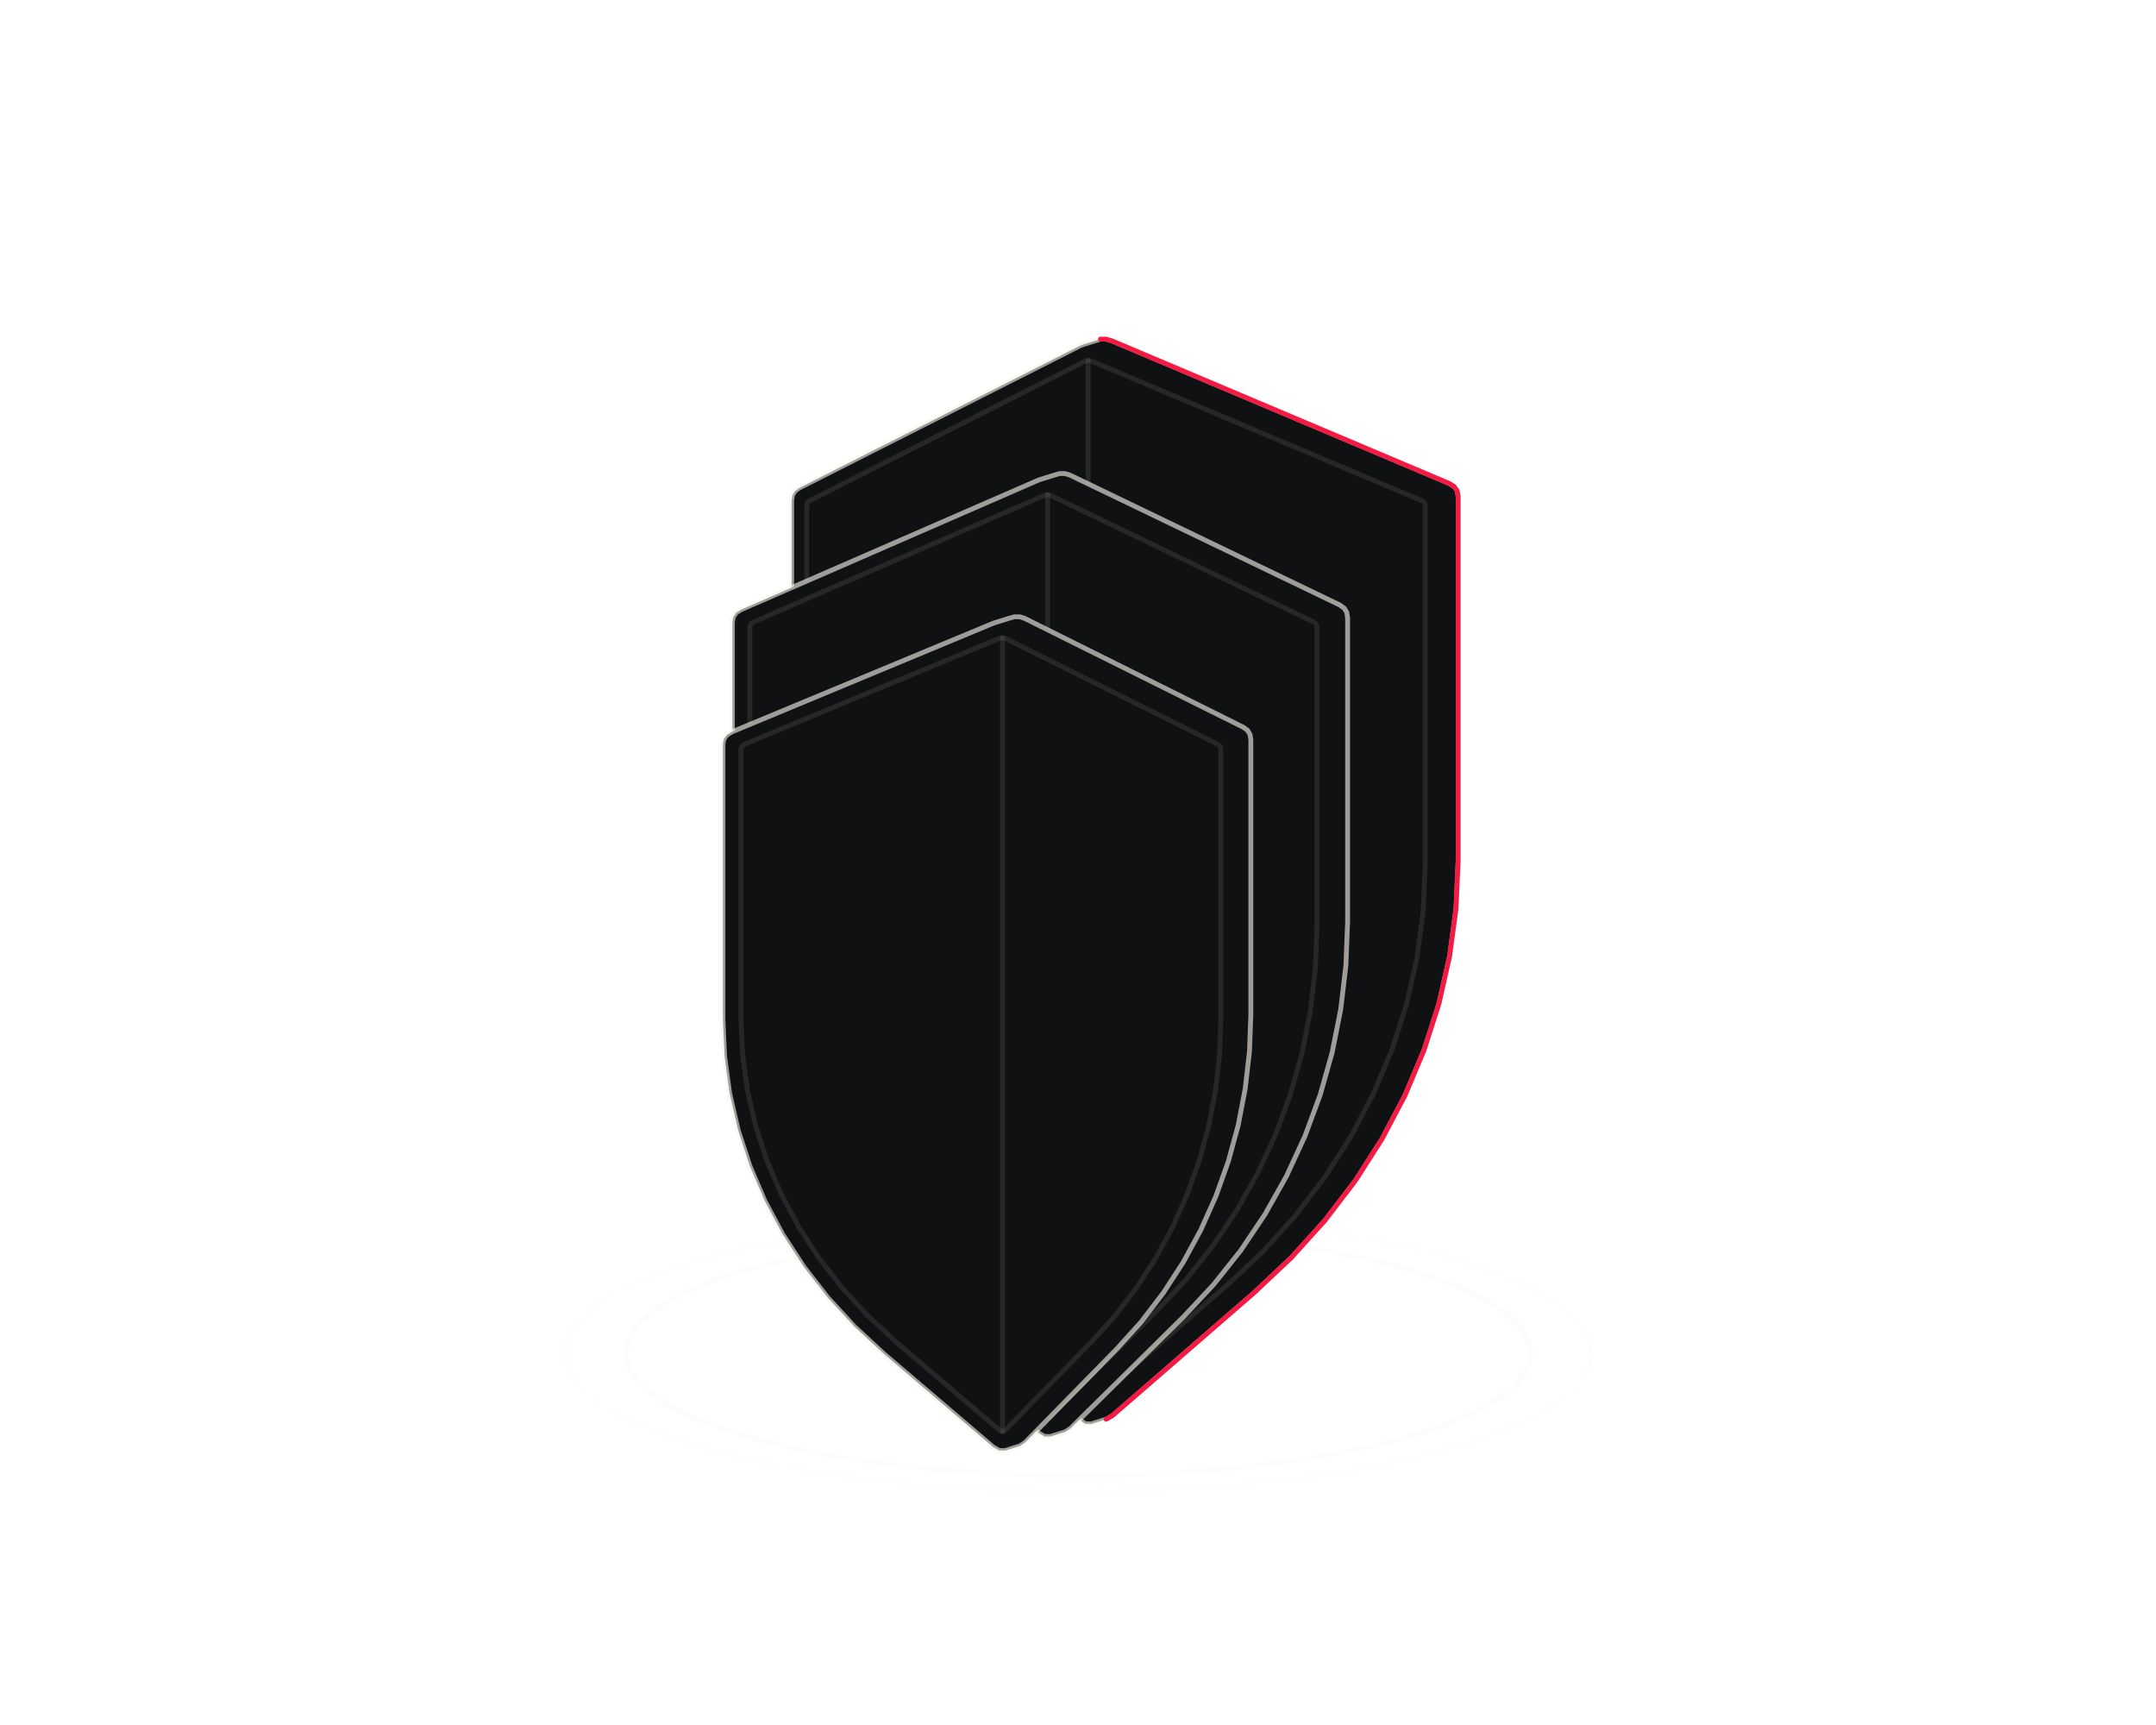
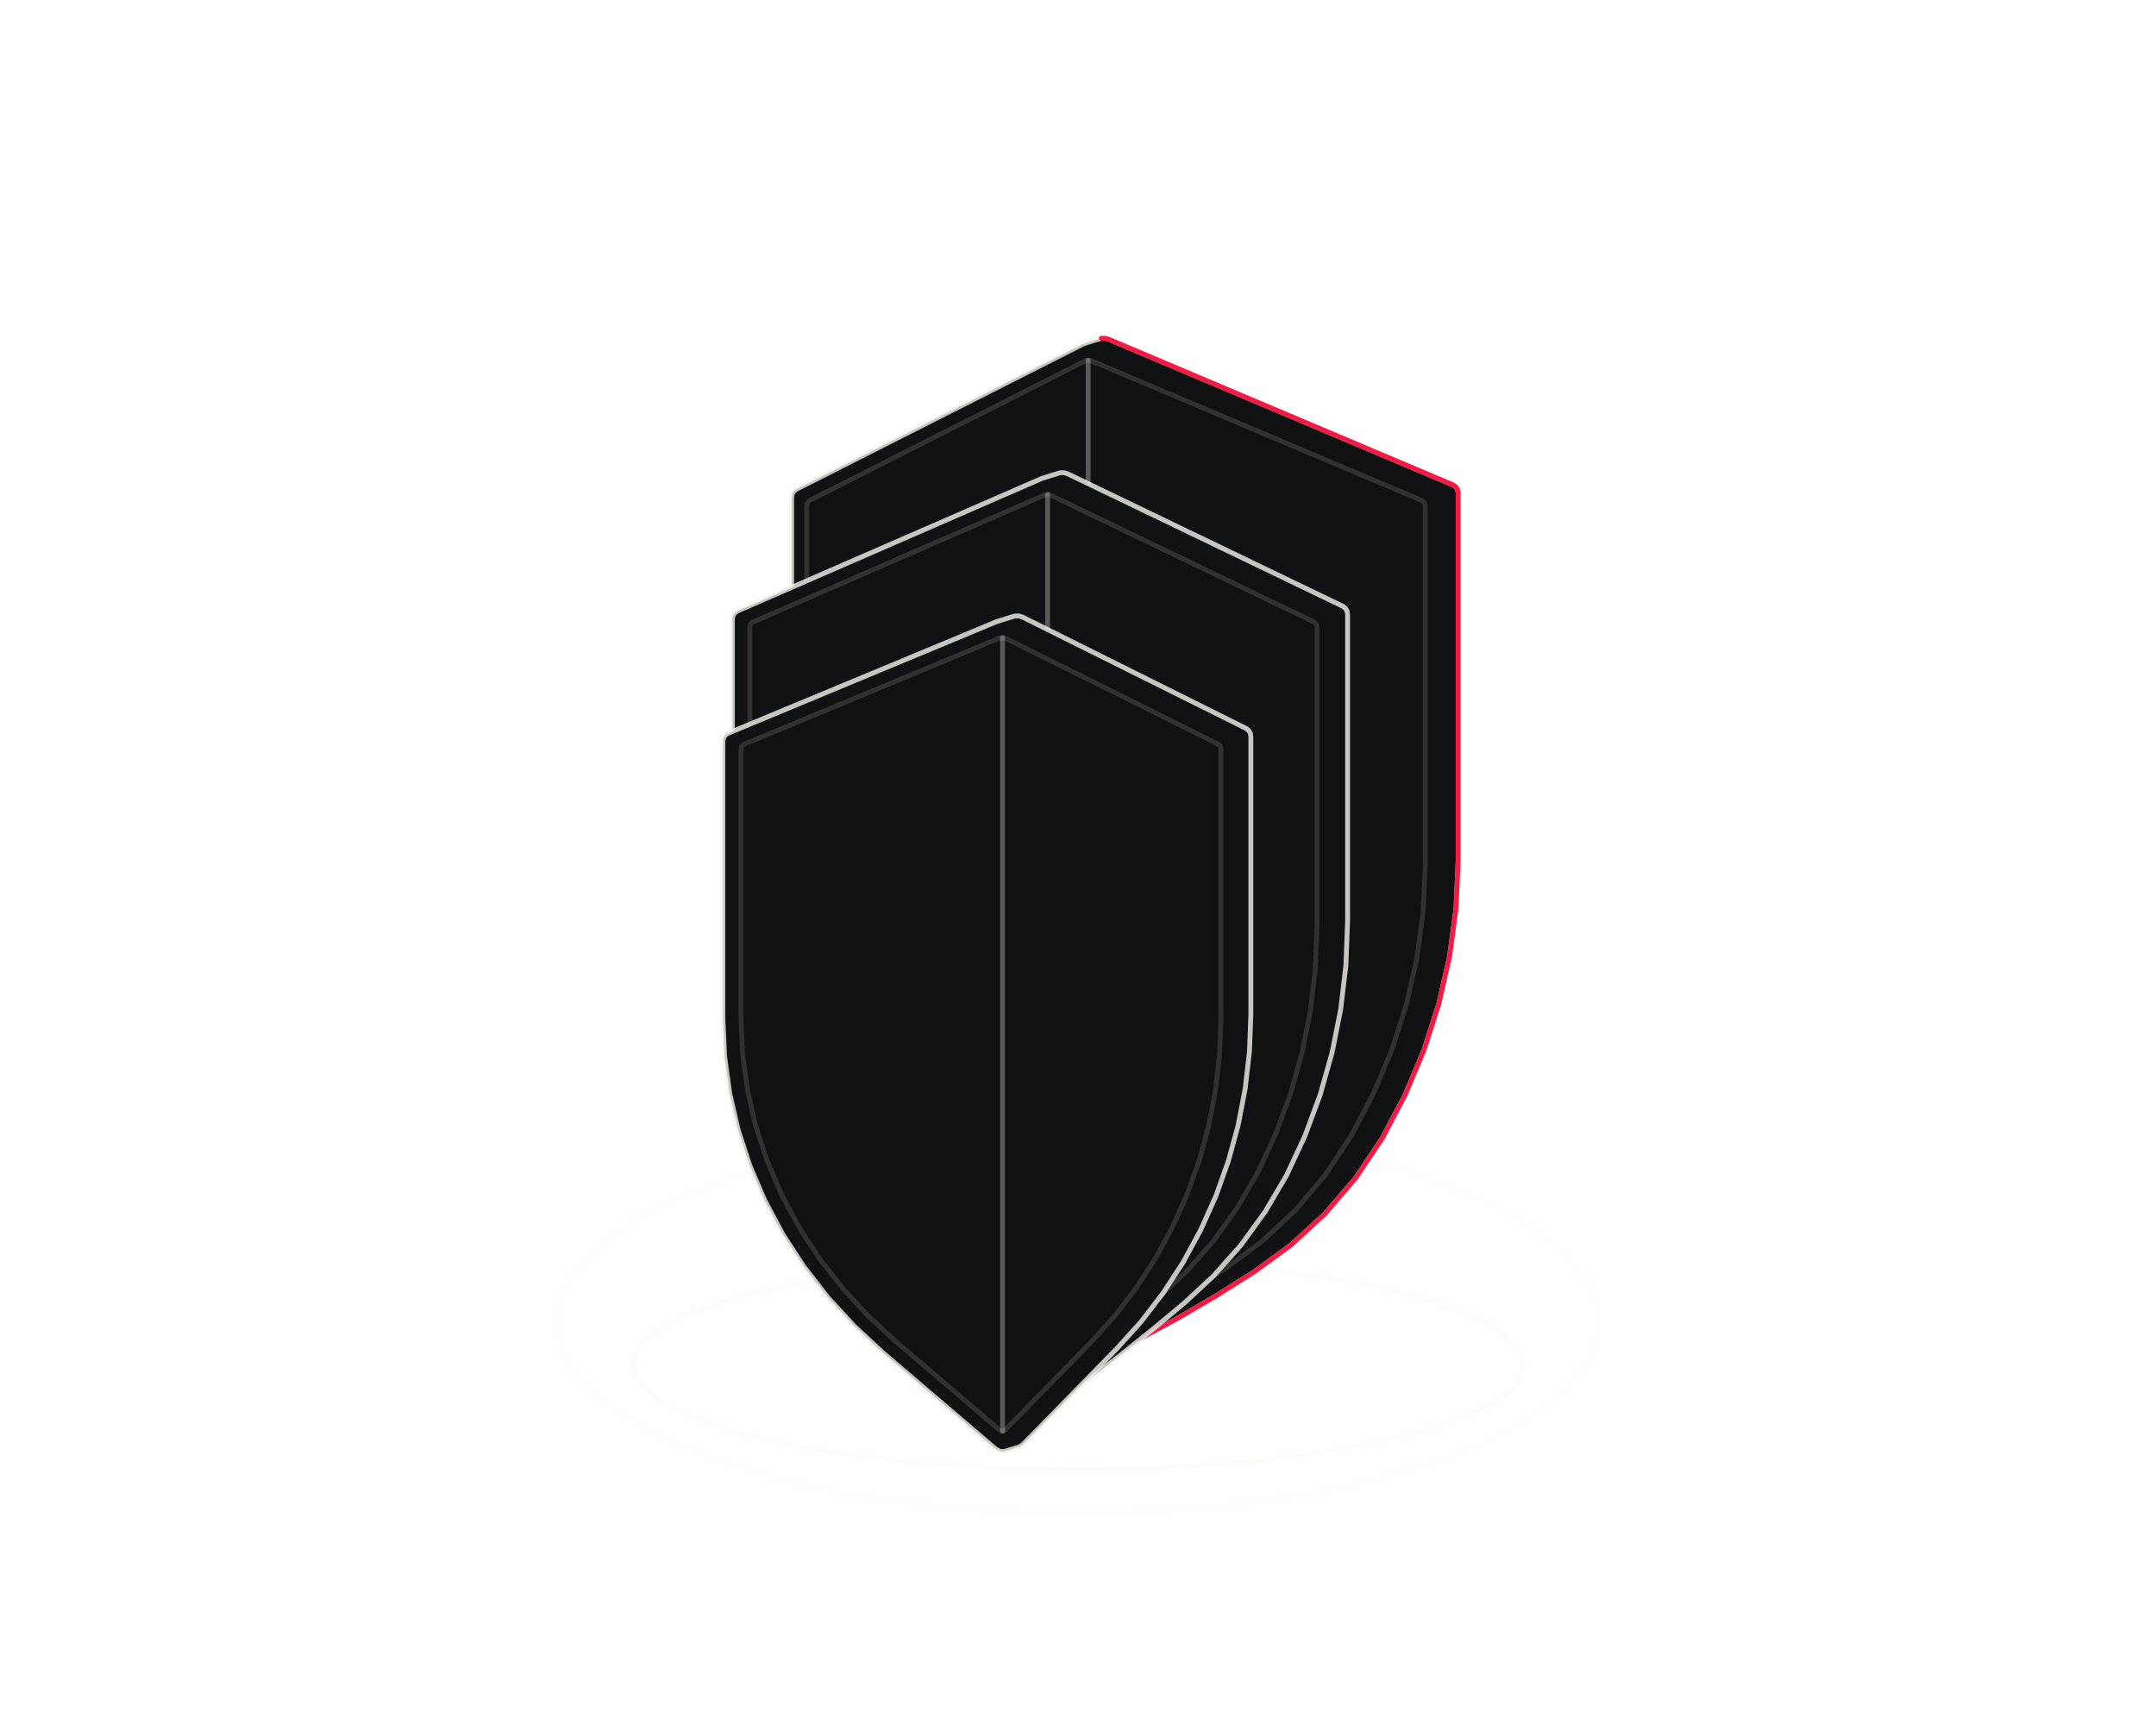
- <svg xmlns="http://www.w3.org/2000/svg" viewBox="0 0 400 320" width="400" height="320">
-   <g>
-     <path d="M267.32 269.19L261.19 270.71L254.6 272.07L247.6 273.28L240.23 274.31L232.56 275.17L224.64 275.85L216.53 276.33L208.3 276.62L200 276.72L191.7 276.62L183.47 276.33L175.36 275.85L167.44 275.17L159.77 274.31L152.4 273.28L145.4 272.07L138.81 270.71L132.68 269.19L127.07 267.54L122.02 265.76L117.55 263.87L113.72 261.88L110.54 259.81L108.04 257.67L106.25 255.48L105.16 253.26L104.8 251.02L105.16 248.78L106.25 246.55L108.04 244.37L110.54 242.23L113.72 240.16L117.55 238.17L122.02 236.27L127.07 234.5L132.68 232.84L138.81 231.33L145.4 229.96L152.4 228.76L159.77 227.72L167.44 226.86L175.36 226.19L183.47 225.7L191.7 225.41L200 225.31L208.3 225.41L216.53 225.7L224.64 226.19L232.56 226.86L240.23 227.72L247.6 228.76L254.6 229.96L261.19 231.33L267.32 232.84L272.93 234.5L277.98 236.27L282.45 238.17L286.28 240.16L289.46 242.23L291.96 244.37L293.75 246.55L294.84 248.78L295.2 251.02L294.84 253.26L293.75 255.48L291.96 257.67L289.46 259.81L286.28 261.88L282.45 263.87L277.98 265.76L272.93 267.54Z" style="fill:none;fill-opacity:1;stroke:rgba(245, 243, 236, 0.1);stroke-opacity:1;stroke-width:0.9px;stroke-linecap:round;stroke-linejoin:round;vector-effect:non-scaling-stroke" />
-     <path d="M259.4 267.06L253.99 268.39L248.18 269.6L242 270.66L235.5 271.57L228.73 272.33L221.74 272.93L214.59 273.35L207.32 273.61L200 273.7L192.68 273.61L185.41 273.35L178.26 272.93L171.27 272.33L164.5 271.57L158 270.66L151.82 269.6L146.01 268.39L140.6 267.06L135.65 265.6L131.19 264.03L127.25 262.36L123.87 260.6L121.07 258.78L118.86 256.89L117.28 254.96L116.32 252.99L116 251.02L116.32 249.04L117.28 247.08L118.86 245.15L121.07 243.26L123.87 241.43L127.25 239.68L131.19 238.01L135.65 236.44L140.6 234.98L146.01 233.64L151.82 232.44L158 231.38L164.5 230.46L171.27 229.71L178.26 229.11L185.41 228.68L192.68 228.42L200 228.34L207.32 228.42L214.59 228.68L221.74 229.11L228.73 229.71L235.5 230.46L242 231.38L248.18 232.44L253.99 233.64L259.4 234.98L264.35 236.44L268.81 238.01L272.75 239.68L276.13 241.43L278.93 243.26L281.14 245.15L282.72 247.08L283.68 249.04L284 251.02L283.68 252.99L282.72 254.96L281.14 256.89L278.93 258.78L276.13 260.6L272.75 262.36L268.81 264.03L264.35 265.6Z" style="fill:none;fill-opacity:1;stroke:rgba(245, 243, 236, 0.24);stroke-opacity:1;stroke-width:0.9px;stroke-linecap:round;stroke-linejoin:round;vector-effect:non-scaling-stroke" />
+ <svg xmlns="http://www.w3.org/2000/svg" viewBox="0 0 400 320">
+   <g id="figure">
+     <path d="M296.6 245.08L296.23 241.98L295.13 238.89L293.31 235.85L290.77 232.89L287.55 230.01L283.66 227.25L279.13 224.63L274 222.16L268.31 219.87L262.09 217.77L255.41 215.87L248.3 214.2L240.82 212.76L233.04 211.57L225 210.64L216.77 209.96L208.42 209.56L200 209.42L191.58 209.56L183.23 209.96L175 210.64L166.96 211.57L159.18 212.76L151.7 214.2L144.59 215.87L137.91 217.77L131.69 219.87L126 222.16L120.87 224.63L116.34 227.25L112.45 230.01L109.23 232.89L106.69 235.85L104.87 238.89L103.77 241.98L103.4 245.08L103.77 248.19L104.87 251.28L106.69 254.31L109.23 257.28L112.45 260.15L116.34 262.91L120.87 265.54L126 268.01L131.69 270.3L137.91 272.4L144.59 274.3L151.7 275.97L159.18 277.4L166.96 278.59L175 279.53L183.23 280.2L191.58 280.61L200 280.74L208.42 280.61L216.77 280.2L225 279.53L233.04 278.59L240.82 277.4L248.3 275.97L255.41 274.3L262.09 272.4L268.31 270.3L274 268.01L279.13 265.54L283.66 262.91L287.55 260.15L290.77 257.28L293.31 254.31L295.13 251.28L296.23 248.19Z" style="fill:none;fill-opacity:1;stroke:rgba(245, 243, 236, 0.14);stroke-opacity:1;stroke-width:0.9px;stroke-linecap:round;stroke-linejoin:round;vector-effect:non-scaling-stroke" />
+     <path d="M282.6 253.17L282.29 251.48L281.35 249.8L279.79 248.15L277.62 246.54L274.86 244.97L271.53 243.47L267.66 242.04L263.28 240.7L258.41 239.45L253.09 238.31L247.38 237.28L241.3 236.37L234.91 235.59L228.25 234.94L221.38 234.43L214.34 234.06L207.2 233.84L200 233.77L192.8 233.84L185.66 234.06L178.62 234.43L171.75 234.94L165.09 235.59L158.7 236.37L152.62 237.28L146.91 238.31L141.59 239.45L136.72 240.7L132.34 242.04L128.47 243.47L125.14 244.97L122.38 246.54L120.21 248.15L118.65 249.8L117.71 251.48L117.4 253.17L117.71 254.86L118.65 256.54L120.21 258.19L122.38 259.81L125.14 261.37L128.47 262.87L132.34 264.3L136.72 265.64L141.59 266.89L146.91 268.03L152.62 269.07L158.7 269.97L165.09 270.76L171.75 271.4L178.62 271.91L185.66 272.28L192.8 272.5L200 272.57L207.2 272.5L214.34 272.28L221.38 271.91L228.25 271.4L234.91 270.76L241.3 269.97L247.38 269.07L253.09 268.03L258.41 266.89L263.28 265.64L267.66 264.3L271.53 262.87L274.86 261.37L277.62 259.81L279.79 258.19L281.35 256.54L282.29 254.86Z" style="fill:none;fill-opacity:1;stroke:rgba(245, 243, 236, 0.32);stroke-opacity:1;stroke-width:0.9px;stroke-linecap:round;stroke-linejoin:round;vector-effect:non-scaling-stroke" />
    <g>
-       <path d="M146.87 92.89L147.02 91.89L147.48 91.11L148.25 90.54L200.5 64.08L201.42 63.77L204.17 62.91L205.19 62.91L206.29 63.23L268.87 89.68L269.79 90.26L270.34 91.04L270.53 92.03L270.53 159.65L270.13 168.59L268.93 177.47L266.95 186.24L264.19 194.83L260.67 203.2L256.41 211.28L251.45 219.04L245.81 226.41L239.53 233.35L232.66 239.82L206.39 262.61L205.22 263.28L202.47 264.14L201.39 264.14L200.41 263.46L178.49 240.67L172.75 234.21L167.5 227.27L162.8 219.89L158.65 212.14L155.1 204.05L152.16 195.69L149.86 187.09L148.2 178.33L147.2 169.45L146.87 160.51Z" style="fill:rgb(16, 17, 18);fill-opacity:1;stroke:rgba(245, 243, 236, 0.62);stroke-opacity:1;stroke-width:0.9px;stroke-linecap:round;stroke-linejoin:round;vector-effect:non-scaling-stroke" />
-       <path d="M201.42 260.32L201.73 260.53L202.06 260.53L202.43 260.32L227.57 238.5L227.57 238.5L227.57 238.5L227.57 238.5L234.26 232.21L234.26 232.21L234.26 232.21L234.26 232.21L240.37 225.46L240.37 225.46L240.37 225.46L240.37 225.46L245.86 218.29L245.86 218.29L245.86 218.29L245.86 218.29L250.68 210.74L250.68 210.74L250.68 210.74L250.68 210.74L254.82 202.87L254.82 202.87L254.82 202.87L254.82 202.87L258.25 194.73L258.25 194.73L258.25 194.73L258.25 194.73L260.93 186.37L260.93 186.37L260.93 186.37L260.93 186.37L262.86 177.84L262.86 177.84L262.86 177.84L262.86 177.84L264.03 169.2L264.03 169.2L264.03 169.2L264.03 169.2L264.42 160.51L264.42 160.51L264.42 160.51L264.42 160.51L264.42 93.84L264.34 93.43L264.11 93.1L263.73 92.86L202.57 67.01L202.11 66.88L201.69 66.88L201.3 67.01L150.25 92.86L149.93 93.1L149.74 93.43L149.67 93.84L149.67 160.51L149.67 160.51L149.67 160.51L149.67 160.51L150 169.2L150 169.2L150 169.2L150 169.2L150.97 177.84L150.97 177.84L150.97 177.84L150.97 177.84L152.58 186.37L152.58 186.37L152.58 186.37L152.58 186.37L154.82 194.73L154.82 194.73L154.82 194.73L154.82 194.73L157.68 202.87L157.68 202.87L157.68 202.87L157.68 202.87L161.14 210.74L161.14 210.74L161.14 210.74L161.14 210.74L165.17 218.29L165.17 218.29L165.17 218.29L165.17 218.29L169.75 225.46L169.75 225.46L169.75 225.46L169.75 225.46L174.85 232.21L174.85 232.21L174.85 232.21L174.85 232.21L180.43 238.5L180.43 238.5L180.43 238.5L180.43 238.5Z" style="fill:none;fill-opacity:1;stroke:rgba(245, 243, 236, 0.1);stroke-opacity:1;stroke-width:0.9px;stroke-linecap:round;stroke-linejoin:round;vector-effect:non-scaling-stroke" />
-       <path d="M201.88 66.88L201.88 260.53" style="fill:none;fill-opacity:1;stroke:rgba(245, 243, 236, 0.1);stroke-opacity:1;stroke-width:0.9px;stroke-linecap:round;stroke-linejoin:round;vector-effect:non-scaling-stroke" />
-       <path d="M204.17 62.91L205.19 62.91L206.29 63.23L268.87 89.68L269.79 90.26L270.34 91.04L270.53 92.03L270.53 159.65L270.13 168.59L268.93 177.47L266.95 186.24L264.19 194.83L260.67 203.2L256.41 211.28L251.45 219.04L245.81 226.41L239.53 233.35L232.66 239.82L206.39 262.61L205.22 263.28" style="fill:none;fill-opacity:1;stroke:rgb(244, 26, 68);stroke-opacity:1;stroke-width:0.9px;stroke-linecap:round;stroke-linejoin:round;vector-effect:non-scaling-stroke" />
+       <path d="M146.87 92.3L146.97 91.64L147.28 91.12L147.79 90.74L200.96 63.81L201.57 63.6L204.33 62.75L205 62.75L205.74 62.95L269.42 89.88L270.04 90.26L270.41 90.78L270.53 91.44L270.53 159.61L270.13 168.55L268.93 177.43L266.95 186.2L264.19 194.79L260.67 203.16L256.41 211.23L251.45 218.61L245.81 225.17L239.53 230.94L232.66 235.95L225.65 240.36L218.65 244.46L211.64 248.26L205.95 251.12L205.08 251.4L202.32 252.26L201.51 252.26L200.78 251.97L196.03 249.11L190.18 245.31L184.34 241.21L178.49 236.81L172.75 231.79L167.5 226.02L162.8 219.46L158.65 212.08L155.1 204.01L152.16 195.65L149.86 187.05L148.2 178.29L147.2 169.41L146.87 160.47Z" style="fill:rgb(16, 17, 18);fill-opacity:1;stroke:rgba(245, 243, 236, 0.8);stroke-opacity:1;stroke-width:0.9px;stroke-linecap:round;stroke-linejoin:round;vector-effect:non-scaling-stroke" />
+       <path d="M201.42 249.95L201.73 250.07L202.06 250.07L202.43 249.95L208.3 246.84L208.3 246.84L208.3 246.84L208.3 246.84L214.72 243.21L214.72 243.21L214.72 243.21L214.72 243.21L221.15 239.31L221.15 239.31L221.15 239.31L221.15 239.31L227.57 235.16L227.57 235.16L227.57 235.16L227.57 235.16L234.26 230.17L234.26 230.17L234.26 230.17L234.26 230.17L240.37 224.46L240.37 224.46L240.37 224.46L240.37 224.46L245.86 217.98L245.86 217.98L245.86 217.98L245.86 217.98L250.68 210.7L250.68 210.7L250.68 210.7L250.68 210.7L254.82 202.84L254.82 202.84L254.82 202.84L254.82 202.84L258.25 194.69L258.25 194.69L258.25 194.69L258.25 194.69L260.93 186.33L260.93 186.33L260.93 186.33L260.93 186.33L262.86 177.81L262.86 177.81L262.86 177.81L262.86 177.81L264.03 169.17L264.03 169.17L264.03 169.17L264.03 169.17L264.42 160.47L264.42 160.47L264.42 160.47L264.42 160.47L264.42 93.8L264.34 93.39L264.11 93.06L263.73 92.82L202.57 66.97L202.11 66.84L201.69 66.84L201.3 66.97L150.25 92.82L149.93 93.06L149.74 93.39L149.67 93.8L149.67 160.47L149.67 160.47L149.67 160.47L149.67 160.47L150 169.17L150 169.17L150 169.17L150 169.17L150.97 177.81L150.97 177.81L150.97 177.81L150.97 177.81L152.58 186.33L152.58 186.33L152.58 186.33L152.58 186.33L154.82 194.69L154.82 194.69L154.82 194.69L154.82 194.69L157.68 202.84L157.68 202.84L157.68 202.84L157.68 202.84L161.14 210.7L161.14 210.7L161.14 210.7L161.14 210.7L165.17 217.98L165.17 217.98L165.17 217.98L165.17 217.98L169.75 224.46L169.75 224.46L169.75 224.46L169.75 224.46L174.85 230.17L174.85 230.17L174.85 230.17L174.85 230.17L180.43 235.16L180.43 235.16L180.43 235.16L180.43 235.16L185.8 239.31L185.8 239.31L185.8 239.31L185.8 239.31L191.16 243.21L191.16 243.21L191.16 243.21L191.16 243.21L196.52 246.84L196.52 246.84L196.52 246.84L196.52 246.84Z" style="fill:none;fill-opacity:1;stroke:rgba(245, 243, 236, 0.14);stroke-opacity:1;stroke-width:0.9px;stroke-linecap:round;stroke-linejoin:round;vector-effect:non-scaling-stroke" />
+       <path d="M201.88 66.84L201.88 250.07" style="fill:none;fill-opacity:1;stroke:rgba(245, 243, 236, 0.32);stroke-opacity:1;stroke-width:0.9px;stroke-linecap:round;stroke-linejoin:round;vector-effect:non-scaling-stroke" />
+       <path d="M204.33 62.75L205 62.75L205.74 62.95L269.42 89.88L270.04 90.26L270.41 90.78L270.53 91.44L270.53 159.61L270.13 168.55L268.93 177.43L266.95 186.2L264.19 194.79L260.67 203.16L256.41 211.23L251.45 218.61L245.81 225.17L239.53 230.94L232.66 235.95L225.65 240.36L218.65 244.46L211.64 248.26L205.95 251.12L205.08 251.4" style="fill:none;fill-opacity:1;stroke:rgb(244, 26, 68);stroke-opacity:1;stroke-width:0.9px;stroke-linecap:round;stroke-linejoin:round;vector-effect:non-scaling-stroke" />
    </g>
    <g>
-       <path d="M135.88 115.42L136.06 114.44L136.59 113.66L137.48 113.1L192.76 89.02L195.52 88.16L196.58 87.85L197.6 87.85L198.56 88.16L248.58 112.24L249.38 112.81L249.86 113.58L250.02 114.57L250.02 170.97L249.7 179.14L248.74 187.25L247.15 195.27L244.93 203.12L242.1 210.77L238.69 218.16L234.7 225.25L230.18 231.99L225.13 238.33L219.61 244.24L198.64 264.95L197.62 265.63L194.87 266.48L193.79 266.48L192.67 265.81L169.49 245.1L163.39 239.19L157.82 232.84L152.81 226.11L148.41 219.02L144.63 211.63L141.51 203.98L139.06 196.12L137.3 188.11L136.24 179.99L135.88 171.82Z" style="fill:rgb(16, 17, 18);fill-opacity:1;stroke:rgba(245, 243, 236, 0.62);stroke-opacity:1;stroke-width:0.9px;stroke-linecap:round;stroke-linejoin:round;vector-effect:non-scaling-stroke" />
-       <path d="M193.83 262.69L194.18 262.9L194.52 262.9L194.84 262.69L214.82 242.95L214.82 242.95L214.82 242.95L214.82 242.95L220.18 237.21L220.18 237.21L220.18 237.21L220.18 237.21L225.08 231.05L225.08 231.05L225.08 231.05L225.08 231.05L229.47 224.51L229.47 224.51L229.47 224.51L229.47 224.51L233.34 217.63L233.34 217.63L233.34 217.63L233.34 217.63L236.66 210.46L236.66 210.46L236.66 210.46L236.66 210.46L239.4 203.03L239.4 203.03L239.4 203.03L239.4 203.03L241.55 195.41L241.55 195.41L241.55 195.41L241.55 195.41L243.1 187.63L243.1 187.63L243.1 187.63L243.1 187.63L244.03 179.75L244.03 179.75L244.03 179.75L244.03 179.75L244.34 171.82L244.34 171.82L244.34 171.82L244.34 171.82L244.34 116.37L244.27 115.96L244.07 115.64L243.74 115.4L194.96 91.92L194.56 91.79L194.14 91.79L193.69 91.92L139.78 115.4L139.41 115.64L139.19 115.96L139.12 116.37L139.12 171.82L139.12 171.82L139.12 171.82L139.12 171.82L139.46 179.75L139.46 179.75L139.46 179.75L139.46 179.75L140.49 187.63L140.49 187.63L140.49 187.63L140.49 187.63L142.2 195.41L142.2 195.41L142.2 195.41L142.2 195.41L144.58 203.03L144.58 203.03L144.58 203.03L144.58 203.03L147.61 210.46L147.61 210.46L147.61 210.46L147.61 210.46L151.27 217.63L151.27 217.63L151.27 217.63L151.27 217.63L155.55 224.51L155.55 224.51L155.55 224.51L155.55 224.51L160.41 231.05L160.41 231.05L160.41 231.05L160.41 231.05L165.81 237.21L165.81 237.21L165.81 237.21L165.81 237.21L171.74 242.95L171.74 242.95L171.74 242.95L171.74 242.95Z" style="fill:none;fill-opacity:1;stroke:rgba(245, 243, 236, 0.1);stroke-opacity:1;stroke-width:0.9px;stroke-linecap:round;stroke-linejoin:round;vector-effect:non-scaling-stroke" />
-       <path d="M194.36 91.79L194.36 262.9" style="fill:none;fill-opacity:1;stroke:rgba(245, 243, 236, 0.1);stroke-opacity:1;stroke-width:0.9px;stroke-linecap:round;stroke-linejoin:round;vector-effect:non-scaling-stroke" />
+       <path d="M135.88 114.84L136 114.18L136.35 113.67L136.95 113.29L193.29 88.75L196.05 87.89L196.76 87.69L197.43 87.69L198.08 87.89L249.06 112.43L249.59 112.81L249.91 113.33L250.02 113.98L250.02 170.93L249.7 179.1L248.74 187.22L247.15 195.23L244.93 203.08L242.1 210.73L238.69 218.04L234.7 224.81L230.18 231.04L225.13 236.71L219.61 241.82L213.99 246.49L208.36 251.01L202.74 255.39L198.26 258.77L197.5 259.15L194.74 260.01L193.94 260.01L193.09 259.63L188.14 256.24L181.92 251.86L175.71 247.34L169.49 242.68L163.39 237.56L157.82 231.89L152.81 225.67L148.41 218.89L144.63 211.59L141.51 203.94L139.06 196.08L137.3 188.07L136.24 179.95L135.88 171.78Z" style="fill:rgb(16, 17, 18);fill-opacity:1;stroke:rgba(245, 243, 236, 0.8);stroke-opacity:1;stroke-width:0.9px;stroke-linecap:round;stroke-linejoin:round;vector-effect:non-scaling-stroke" />
+       <path d="M193.83 256.96L194.18 257.12L194.52 257.12L194.84 256.96L199.47 253.38L199.47 253.38L199.47 253.38L199.47 253.38L204.59 249.31L204.59 249.31L204.59 249.31L204.59 249.31L209.71 245.13L209.71 245.13L209.71 245.13L209.71 245.13L214.82 240.83L214.82 240.83L214.82 240.83L214.82 240.83L220.18 235.81L220.18 235.81L220.18 235.81L220.18 235.81L225.08 230.26L225.08 230.26L225.08 230.26L225.08 230.26L229.47 224.16L229.47 224.16L229.47 224.16L229.47 224.16L233.34 217.54L233.34 217.54L233.34 217.54L233.34 217.54L236.66 210.42L236.66 210.42L236.66 210.42L236.66 210.42L239.4 202.99L239.4 202.99L239.4 202.99L239.4 202.99L241.55 195.37L241.55 195.37L241.55 195.37L241.55 195.37L243.1 187.59L243.1 187.59L243.1 187.59L243.1 187.59L244.03 179.71L244.03 179.71L244.03 179.71L244.03 179.71L244.34 171.78L244.34 171.78L244.34 171.78L244.34 171.78L244.34 116.33L244.27 115.92L244.07 115.6L243.74 115.36L194.96 91.88L194.56 91.75L194.14 91.75L193.69 91.88L139.78 115.36L139.41 115.6L139.19 115.92L139.12 116.33L139.12 171.78L139.12 171.78L139.12 171.78L139.12 171.78L139.46 179.71L139.46 179.71L139.46 179.71L139.46 179.71L140.49 187.59L140.49 187.59L140.49 187.59L140.49 187.59L142.2 195.37L142.2 195.37L142.2 195.37L142.2 195.37L144.58 202.99L144.58 202.99L144.58 202.99L144.58 202.99L147.61 210.42L147.61 210.42L147.61 210.42L147.61 210.42L151.27 217.54L151.27 217.54L151.27 217.54L151.27 217.54L155.55 224.16L155.55 224.16L155.55 224.16L155.55 224.16L160.41 230.26L160.41 230.26L160.41 230.26L160.41 230.26L165.81 235.81L165.81 235.81L165.81 235.81L165.81 235.81L171.74 240.83L171.74 240.83L171.74 240.83L171.74 240.83L177.39 245.13L177.39 245.13L177.39 245.13L177.39 245.13L183.05 249.31L183.05 249.31L183.05 249.31L183.05 249.31L188.7 253.38L188.7 253.38L188.7 253.38L188.7 253.38Z" style="fill:none;fill-opacity:1;stroke:rgba(245, 243, 236, 0.14);stroke-opacity:1;stroke-width:0.9px;stroke-linecap:round;stroke-linejoin:round;vector-effect:non-scaling-stroke" />
+       <path d="M194.36 91.75L194.36 257.12" style="fill:none;fill-opacity:1;stroke:rgba(245, 243, 236, 0.32);stroke-opacity:1;stroke-width:0.9px;stroke-linecap:round;stroke-linejoin:round;vector-effect:non-scaling-stroke" />
    </g>
    <g>
-       <path d="M134.12 138.08L134.3 137.11L134.85 136.34L135.77 135.78L184.34 115.59L187.1 114.73L188.2 114.42L189.22 114.42L190.14 114.73L230.69 134.92L231.46 135.48L231.92 136.25L232.07 137.23L232.07 188.18L231.81 195.1L231.02 201.98L229.72 208.76L227.9 215.41L225.59 221.89L222.79 228.15L219.53 234.15L215.82 239.86L211.7 245.24L207.18 250.24L190.22 267.56L189.24 268.23L186.49 269.09L185.41 269.09L184.24 268.42L163.94 251.1L158.52 246.09L153.58 240.72L149.14 235.01L145.23 229.01L141.88 222.75L139.11 216.27L136.94 209.62L135.37 202.83L134.43 195.96L134.12 189.04Z" style="fill:rgb(16, 17, 18);fill-opacity:1;stroke:rgba(245, 243, 236, 0.62);stroke-opacity:1;stroke-width:0.9px;stroke-linecap:round;stroke-linejoin:round;vector-effect:non-scaling-stroke" />
-       <path d="M185.45 265.33L185.82 265.54L186.15 265.54L186.46 265.33L202.47 248.96L202.47 248.96L202.47 248.96L202.47 248.96L206.84 244.13L206.84 244.13L206.84 244.13L206.84 244.13L210.82 238.94L210.82 238.94L210.82 238.94L210.82 238.94L214.4 233.43L214.4 233.43L214.4 233.43L214.4 233.43L217.55 227.63L217.55 227.63L217.55 227.63L217.55 227.63L220.25 221.59L220.25 221.59L220.25 221.59L220.25 221.59L222.49 215.33L222.49 215.33L222.49 215.33L222.49 215.33L224.24 208.91L224.24 208.91L224.24 208.91L224.24 208.91L225.5 202.36L225.5 202.36L225.5 202.36L225.5 202.36L226.26 195.72L226.26 195.72L226.26 195.72L226.26 195.72L226.51 189.04L226.51 189.04L226.51 189.04L226.51 189.04L226.51 139.02L226.45 138.62L226.26 138.3L225.94 138.06L186.58 118.46L186.19 118.33L185.77 118.33L185.31 118.46L138.16 138.06L137.78 138.3L137.55 138.62L137.47 139.02L137.47 189.04L137.47 189.04L137.47 189.04L137.47 189.04L137.78 195.72L137.78 195.72L137.78 195.72L137.78 195.72L138.69 202.36L138.69 202.36L138.69 202.36L138.69 202.36L140.2 208.91L140.2 208.91L140.2 208.91L140.2 208.91L142.29 215.33L142.29 215.33L142.29 215.33L142.29 215.33L144.97 221.59L144.97 221.59L144.97 221.59L144.97 221.59L148.2 227.63L148.2 227.63L148.2 227.63L148.2 227.63L151.98 233.43L151.98 233.43L151.98 233.43L151.98 233.43L156.27 238.94L156.27 238.94L156.27 238.94L156.27 238.94L161.04 244.13L161.04 244.13L161.04 244.13L161.04 244.13L166.27 248.96L166.27 248.96L166.27 248.96L166.27 248.96Z" style="fill:none;fill-opacity:1;stroke:rgba(245, 243, 236, 0.1);stroke-opacity:1;stroke-width:0.9px;stroke-linecap:round;stroke-linejoin:round;vector-effect:non-scaling-stroke" />
-       <path d="M186 118.33L186 265.54" style="fill:none;fill-opacity:1;stroke:rgba(245, 243, 236, 0.1);stroke-opacity:1;stroke-width:0.9px;stroke-linecap:round;stroke-linejoin:round;vector-effect:non-scaling-stroke" />
+       <path d="M134.12 137.5L134.24 136.85L134.61 136.34L135.22 135.97L184.9 115.32L187.65 114.46L188.39 114.26L189.06 114.26L189.68 114.46L231.15 135.11L231.66 135.49L231.97 136L232.07 136.65L232.07 188.14L231.81 195.06L231.02 201.94L229.72 208.72L227.9 215.37L225.59 221.85L222.79 228.11L219.53 234.12L215.82 239.82L211.7 245.2L207.18 250.2L202.57 254.91L193.36 264.32L189.86 267.9L189.12 268.4L186.37 269.25L185.56 269.25L184.68 268.76L163.94 251.06L158.52 246.05L153.58 240.68L149.14 234.97L145.23 228.97L141.88 222.71L139.11 216.23L136.94 209.58L135.37 202.79L134.43 195.92L134.12 189Z" style="fill:rgb(16, 17, 18);fill-opacity:1;stroke:rgba(245, 243, 236, 0.8);stroke-opacity:1;stroke-width:0.9px;stroke-linecap:round;stroke-linejoin:round;vector-effect:non-scaling-stroke" />
+       <path d="M185.45 265.29L185.82 265.5L186.15 265.5L186.46 265.29L190.12 261.55L190.12 261.55L190.12 261.55L190.12 261.55L194.24 257.34L194.24 257.34L194.24 257.34L194.24 257.34L198.35 253.13L198.35 253.13L198.35 253.13L198.35 253.13L202.47 248.92L202.47 248.92L202.47 248.92L202.47 248.92L206.84 244.09L206.84 244.09L206.84 244.09L206.84 244.09L210.82 238.9L210.82 238.9L210.82 238.9L210.82 238.9L214.4 233.39L214.4 233.39L214.4 233.39L214.4 233.39L217.55 227.59L217.55 227.59L217.55 227.59L217.55 227.59L220.25 221.55L220.25 221.55L220.25 221.55L220.25 221.55L222.49 215.29L222.49 215.29L222.49 215.29L222.49 215.29L224.24 208.87L224.24 208.87L224.24 208.87L224.24 208.87L225.5 202.32L225.5 202.32L225.5 202.32L225.5 202.32L226.26 195.68L226.26 195.68L226.26 195.68L226.26 195.68L226.51 189L226.51 189L226.51 189L226.51 189L226.51 138.98L226.45 138.58L226.26 138.26L225.94 138.02L186.58 118.42L186.19 118.3L185.77 118.3L185.31 118.42L138.16 138.02L137.78 138.26L137.55 138.58L137.47 138.98L137.47 189L137.47 189L137.47 189L137.47 189L137.78 195.68L137.78 195.68L137.78 195.68L137.78 195.68L138.69 202.32L138.69 202.32L138.69 202.32L138.69 202.32L140.2 208.87L140.2 208.87L140.2 208.87L140.2 208.87L142.29 215.29L142.29 215.29L142.29 215.29L142.29 215.29L144.97 221.55L144.97 221.55L144.97 221.55L144.97 221.55L148.2 227.59L148.2 227.59L148.2 227.59L148.2 227.59L151.98 233.39L151.98 233.39L151.98 233.39L151.98 233.39L156.27 238.9L156.27 238.9L156.27 238.9L156.27 238.9L161.04 244.09L161.04 244.09L161.04 244.09L161.04 244.09L166.27 248.92L166.27 248.92L166.27 248.92L166.27 248.92L171.2 253.13L171.2 253.13L171.2 253.13L171.2 253.13L176.13 257.34L176.13 257.34L176.13 257.34L176.13 257.34L181.07 261.55L181.07 261.55L181.07 261.55L181.07 261.55Z" style="fill:none;fill-opacity:1;stroke:rgba(245, 243, 236, 0.14);stroke-opacity:1;stroke-width:0.9px;stroke-linecap:round;stroke-linejoin:round;vector-effect:non-scaling-stroke" />
+       <path d="M186 118.3L186 265.5" style="fill:none;fill-opacity:1;stroke:rgba(245, 243, 236, 0.32);stroke-opacity:1;stroke-width:0.9px;stroke-linecap:round;stroke-linejoin:round;vector-effect:non-scaling-stroke" />
    </g>
  </g>
</svg>
